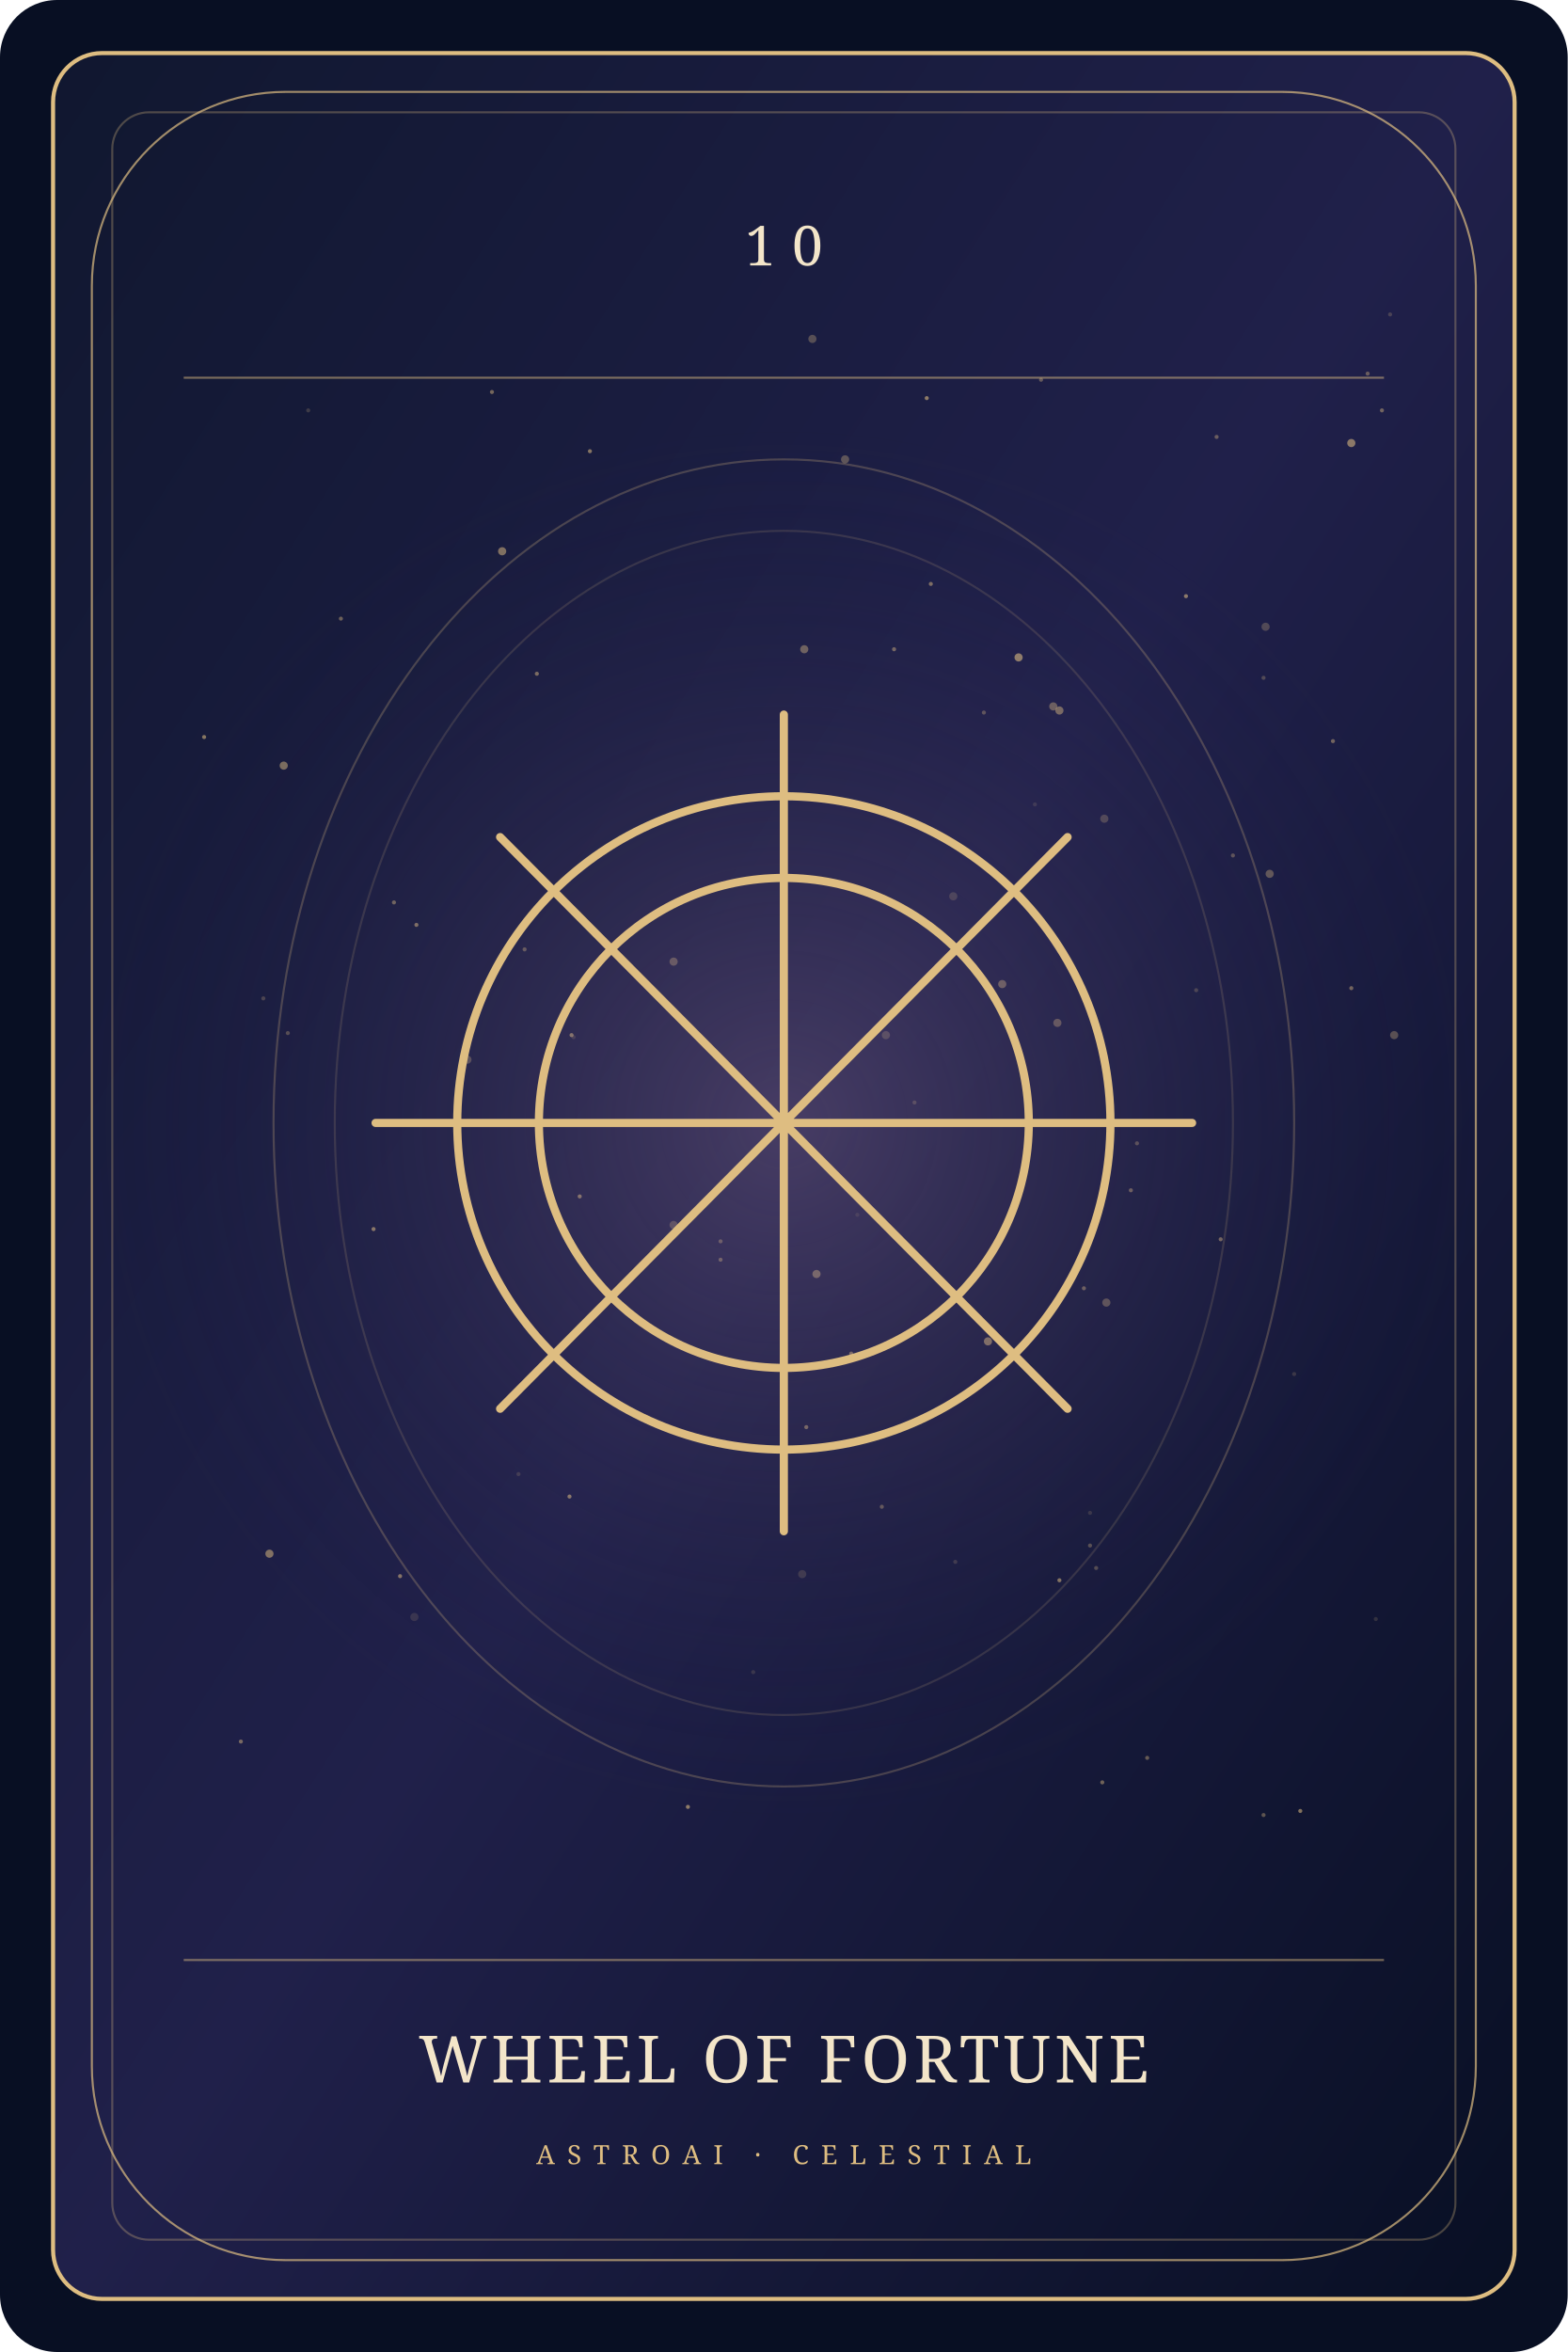
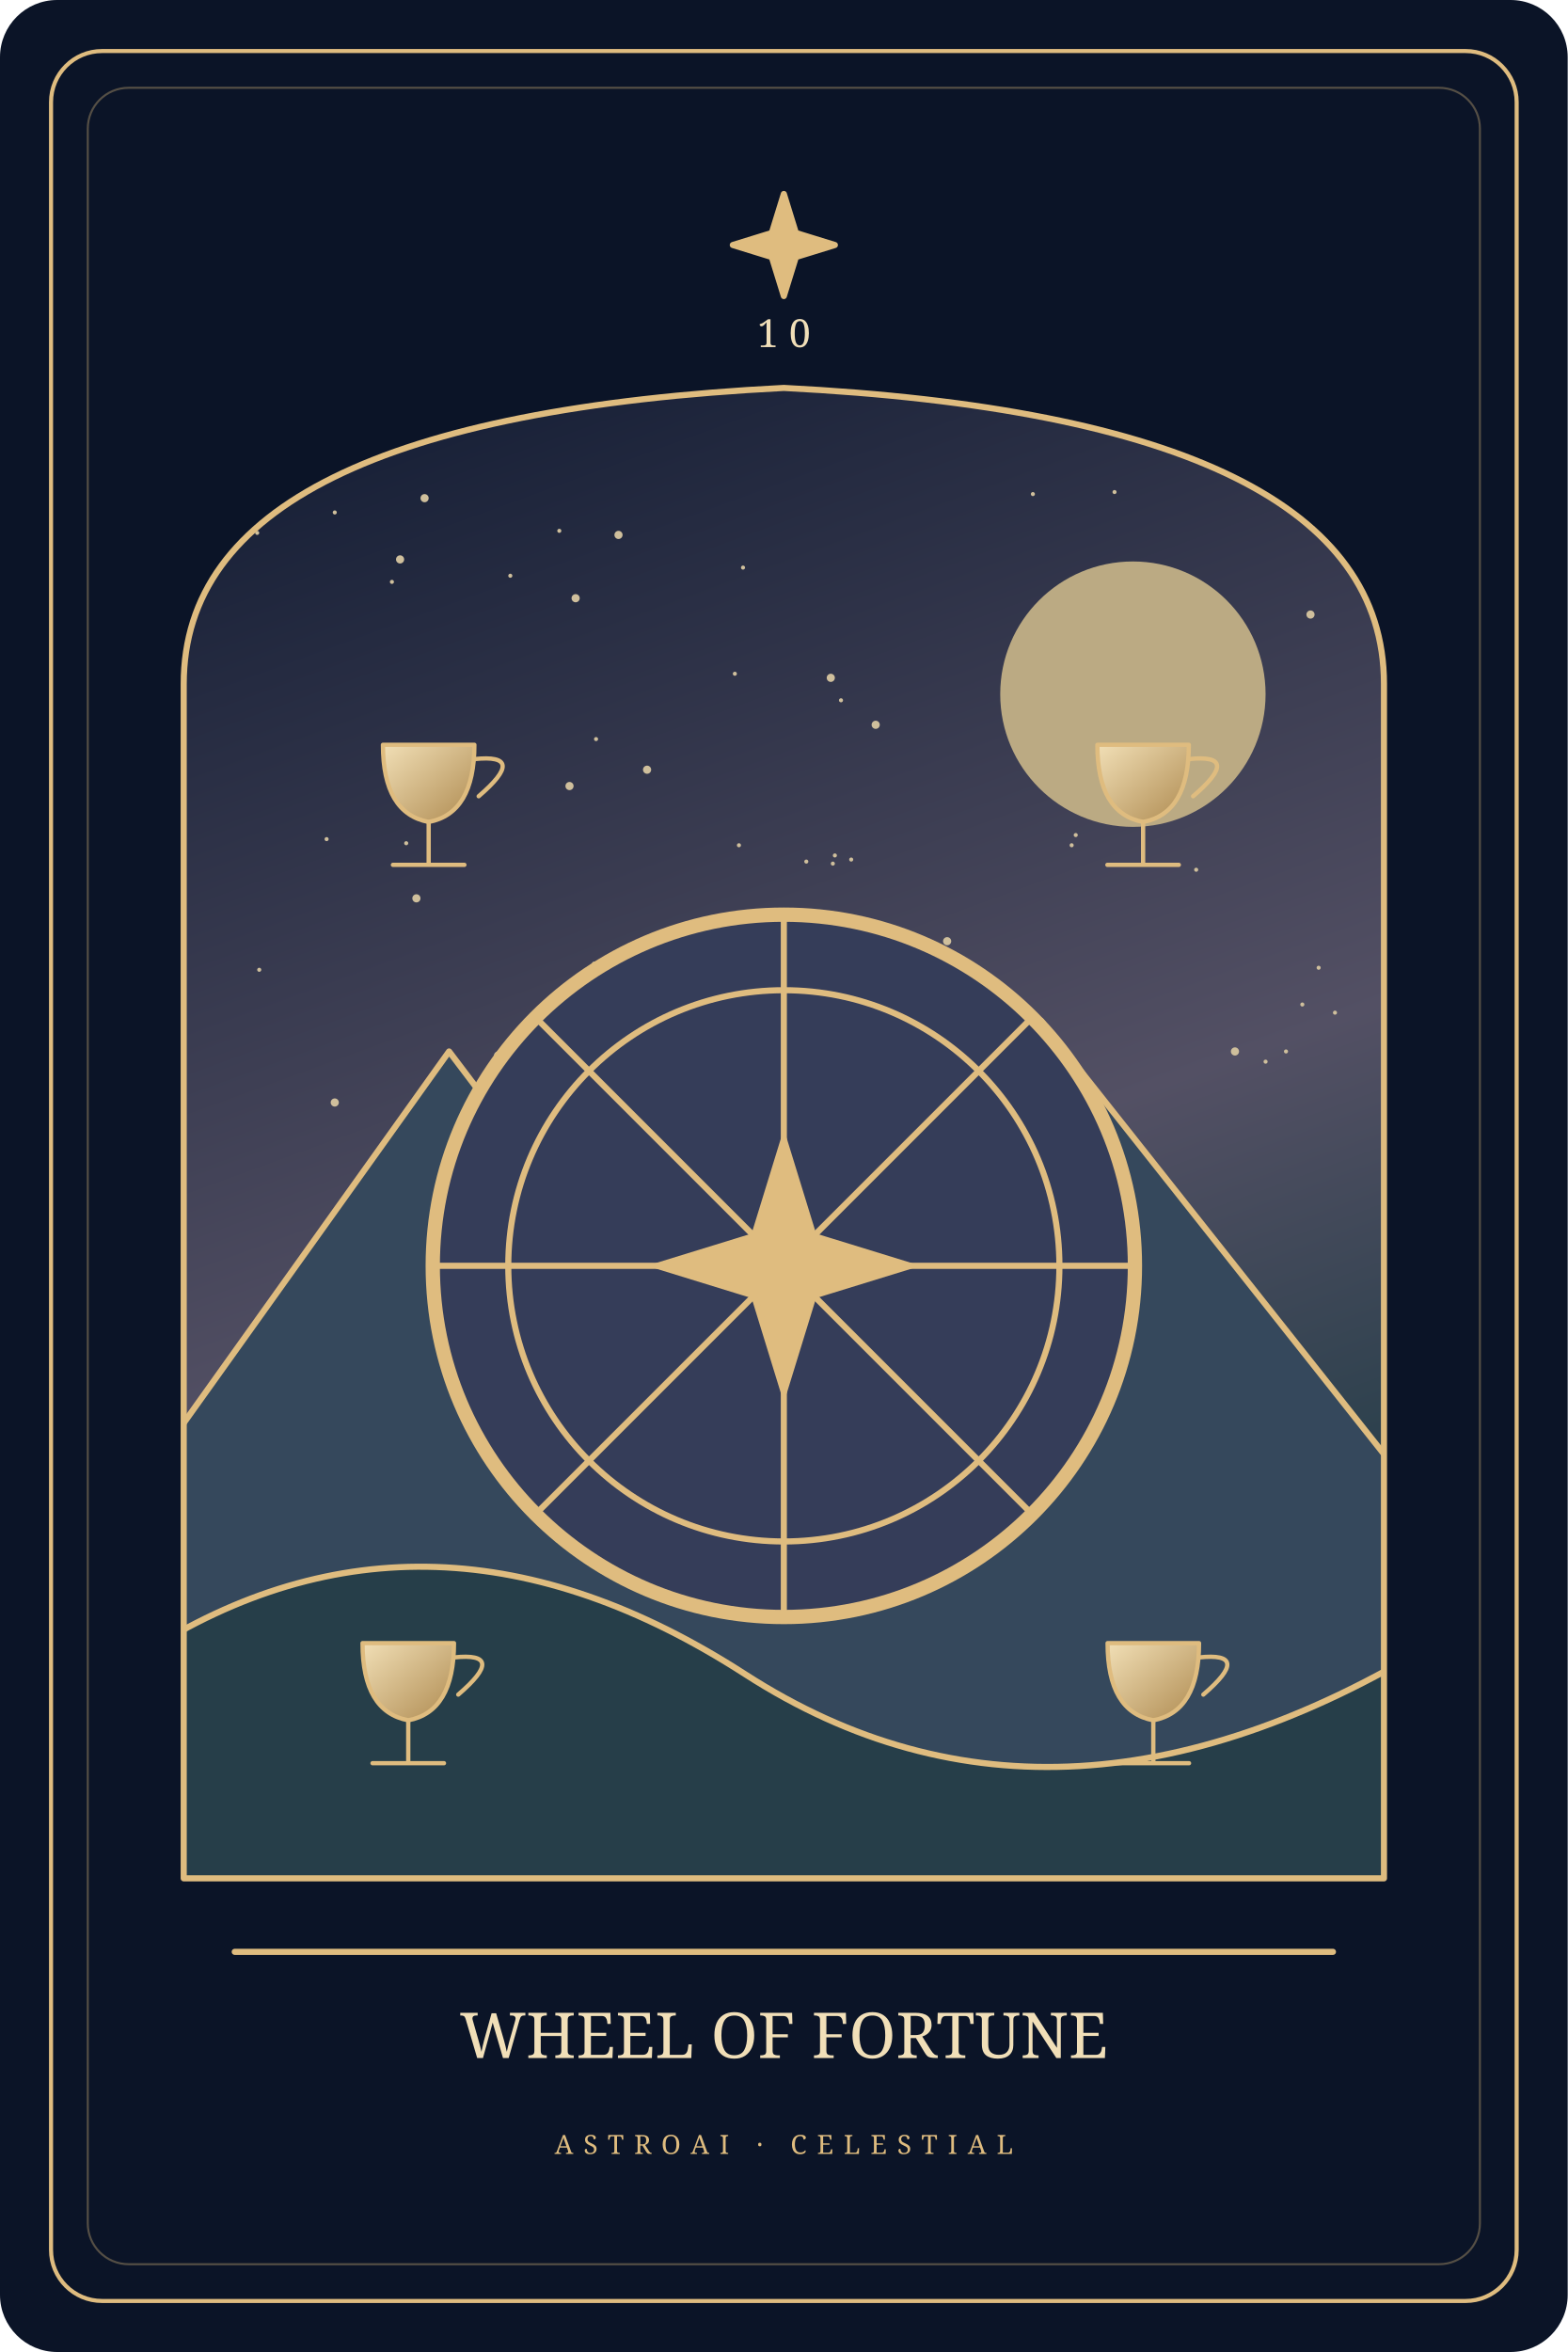
<svg xmlns="http://www.w3.org/2000/svg" width="768" height="1152" viewBox="0 0 768 1152" role="img" aria-label="Wheel of Fortune">
  <defs>
-     <linearGradient id="bg" x2="1" y2="1">
-       <stop stop-color="#10172f" />
-       <stop offset=".5" stop-color="#20204a" />
-       <stop offset="1" stop-color="#080f23" />
+     <linearGradient id="sky" x2=".3" y2="1">
+       <stop stop-color="#101a31" />
+       <stop offset=".65" stop-color="#535064" />
+       <stop offset="1" stop-color="#213c46" />
    </linearGradient>
-     <radialGradient id="halo">
-       <stop stop-color="#776084" stop-opacity=".45" />
-       <stop offset="1" stop-color="#20204a" stop-opacity="0" />
-     </radialGradient>
+     <linearGradient id="metal" x2="1" y2="1">
+       <stop stop-color="#f1dfb6" />
+       <stop offset="1" stop-color="#af8b51" />
+     </linearGradient>
+     <clipPath id="scene">
+       <path d="M90 920V335Q90 205 384 190Q678 205 678 335V920Z" />
+     </clipPath>
  </defs>
-   <rect width="768" height="1152" rx="28" fill="#080f23" />
-   <rect x="26" y="26" width="716" height="1100" rx="24" fill="url(#bg)" stroke="#debd81" stroke-width="2" />
-   <rect x="45" y="45" width="678" height="1062" rx="95" fill="none" stroke="#debd81" opacity=".7" />
-   <rect x="55" y="55" width="658" height="1042" rx="18" fill="none" stroke="#debd81" opacity=".3" />
-   <g fill="#debd81">
-     <circle cx="670" cy="183" r="1" opacity="0.39" />
-     <circle cx="100" cy="361" r="1" opacity="0.56" />
-     <circle cx="369" cy="819" r="1" opacity="0.17" />
-     <circle cx="586" cy="485" r="1" opacity="0.27" />
-     <circle cx="454" cy="195" r="1" opacity="0.58" />
-     <circle cx="448" cy="540" r="1" opacity="0.29" />
-     <circle cx="353" cy="617" r="1" opacity="0.49" />
-     <circle cx="456" cy="286" r="1" opacity="0.53" />
-     <circle cx="330" cy="600" r="2" opacity="0.34" />
-     <circle cx="681" cy="154" r="1" opacity="0.22" />
-     <circle cx="395" cy="699" r="1" opacity="0.54" />
-     <circle cx="330" cy="471" r="2" opacity="0.42" />
-     <circle cx="531" cy="631" r="1" opacity="0.48" />
-     <circle cx="417" cy="663" r="1" opacity="0.57" />
-     <circle cx="507" cy="394" r="1" opacity="0.17" />
-     <circle cx="393" cy="771" r="2" opacity="0.19" />
-     <circle cx="167" cy="303" r="1" opacity="0.43" />
-     <circle cx="468" cy="765" r="1" opacity="0.21" />
-     <circle cx="183" cy="602" r="1" opacity="0.64" />
-     <circle cx="280" cy="507" r="1" opacity="0.64" />
-     <circle cx="541" cy="401" r="2" opacity="0.29" />
-     <circle cx="619" cy="332" r="1" opacity="0.28" />
-     <circle cx="394" cy="318" r="2" opacity="0.47" />
-     <circle cx="263" cy="330" r="1" opacity="0.54" />
-     <circle cx="420" cy="595" r="1" opacity="0.15" />
-     <circle cx="129" cy="489" r="1" opacity="0.27" />
-     <circle cx="353" cy="608" r="1" opacity="0.44" />
-     <circle cx="484" cy="657" r="2" opacity="0.60" />
-     <circle cx="622" cy="428" r="2" opacity="0.39" />
-     <circle cx="596" cy="214" r="1" opacity="0.39" />
-     <circle cx="557" cy="560" r="1" opacity="0.36" />
-     <circle cx="683" cy="507" r="2" opacity="0.34" />
-     <circle cx="254" cy="722" r="1" opacity="0.20" />
-     <circle cx="510" cy="186" r="1" opacity="0.37" />
-     <circle cx="151" cy="201" r="1" opacity="0.20" />
-     <circle cx="196" cy="772" r="1" opacity="0.57" />
-     <circle cx="581" cy="292" r="1" opacity="0.58" />
-     <circle cx="598" cy="607" r="1" opacity="0.51" />
-     <circle cx="554" cy="583" r="1" opacity="0.47" />
-     <circle cx="620" cy="307" r="2" opacity="0.27" />
-     <circle cx="118" cy="853" r="1" opacity="0.47" />
-     <circle cx="674" cy="793" r="1" opacity="0.16" />
-     <circle cx="204" cy="453" r="1" opacity="0.58" />
-     <circle cx="337" cy="885" r="1" opacity="0.59" />
-     <circle cx="132" cy="761" r="2" opacity="0.53" />
-     <circle cx="193" cy="442" r="1" opacity="0.49" />
-     <circle cx="229" cy="519" r="2" opacity="0.35" />
-     <circle cx="281" cy="508" r="1" opacity="0.19" />
-     <circle cx="284" cy="586" r="1" opacity="0.64" />
-     <circle cx="400" cy="624" r="2" opacity="0.53" />
-     <circle cx="619" cy="889" r="1" opacity="0.37" />
-     <circle cx="653" cy="363" r="1" opacity="0.45" />
-     <circle cx="203" cy="792" r="2" opacity="0.15" />
-     <circle cx="519" cy="774" r="1" opacity="0.59" />
-     <circle cx="289" cy="221" r="1" opacity="0.55" />
-     <circle cx="141" cy="506" r="1" opacity="0.33" />
-     <circle cx="519" cy="348" r="2" opacity="0.52" />
-     <circle cx="562" cy="861" r="1" opacity="0.40" />
-     <circle cx="604" cy="419" r="1" opacity="0.37" />
-     <circle cx="434" cy="507" r="2" opacity="0.29" />
-     <circle cx="542" cy="638" r="2" opacity="0.39" />
-     <circle cx="637" cy="887" r="1" opacity="0.55" />
-     <circle cx="499" cy="322" r="2" opacity="0.65" />
-     <circle cx="662" cy="217" r="2" opacity="0.57" />
-     <circle cx="398" cy="166" r="2" opacity="0.31" />
-     <circle cx="414" cy="225" r="2" opacity="0.35" />
-     <circle cx="467" cy="439" r="2" opacity="0.24" />
-     <circle cx="257" cy="465" r="1" opacity="0.43" />
-     <circle cx="139" cy="375" r="2" opacity="0.52" />
-     <circle cx="516" cy="346" r="2" opacity="0.44" />
-     <circle cx="534" cy="757" r="1" opacity="0.35" />
-     <circle cx="432" cy="738" r="1" opacity="0.41" />
-     <circle cx="662" cy="484" r="1" opacity="0.48" />
-     <circle cx="677" cy="201" r="1" opacity="0.43" />
-     <circle cx="491" cy="482" r="2" opacity="0.47" />
-     <circle cx="246" cy="270" r="2" opacity="0.54" />
-     <circle cx="438" cy="318" r="1" opacity="0.51" />
-     <circle cx="634" cy="673" r="1" opacity="0.19" />
-     <circle cx="534" cy="741" r="1" opacity="0.18" />
-     <circle cx="540" cy="873" r="1" opacity="0.45" />
-     <circle cx="537" cy="768" r="1" opacity="0.33" />
-     <circle cx="518" cy="501" r="2" opacity="0.41" />
-     <circle cx="482" cy="349" r="1" opacity="0.37" />
-     <circle cx="241" cy="192" r="1" opacity="0.47" />
-     <circle cx="279" cy="733" r="1" opacity="0.64" />
+   <rect width="768" height="1152" rx="28" fill="#0b1427" />
+   <rect x="25" y="25" width="718" height="1102" rx="25" fill="none" stroke="#dfbc7f" stroke-width="2" />
+   <rect x="43" y="43" width="682" height="1066" rx="20" fill="none" stroke="#dfbc7f" stroke-opacity=".35" />
+   <g clip-path="url(#scene)">
+     <rect x="85" y="185" width="600" height="740" fill="url(#sky)" />
+     <circle cx="412" cy="343" r="1" fill="#cfbf9c" stroke="none" stroke-width="2" />
+     <circle cx="199" cy="413" r="1" fill="#cfbf9c" stroke="none" stroke-width="2" />
+     <circle cx="656" cy="257" r="1" fill="#cfbf9c" stroke="none" stroke-width="2" />
+     <circle cx="525" cy="361" r="2" fill="#cfbf9c" stroke="none" stroke-width="2" />
+     <circle cx="515" cy="526" r="1" fill="#cfbf9c" stroke="none" stroke-width="2" />
+     <circle cx="160" cy="411" r="1" fill="#cfbf9c" stroke="none" stroke-width="2" />
+     <circle cx="638" cy="492" r="1" fill="#cfbf9c" stroke="none" stroke-width="2" />
+     <circle cx="586" cy="426" r="1" fill="#cfbf9c" stroke="none" stroke-width="2" />
+     <circle cx="432" cy="463" r="1" fill="#cfbf9c" stroke="none" stroke-width="2" />
+     <circle cx="407" cy="332" r="2" fill="#cfbf9c" stroke="none" stroke-width="2" />
+     <circle cx="297" cy="498" r="1" fill="#cfbf9c" stroke="none" stroke-width="2" />
+     <circle cx="506" cy="242" r="1" fill="#cfbf9c" stroke="none" stroke-width="2" />
+     <circle cx="127" cy="475" r="1" fill="#cfbf9c" stroke="none" stroke-width="2" />
+     <circle cx="317" cy="377" r="2" fill="#cfbf9c" stroke="none" stroke-width="2" />
+     <circle cx="126" cy="261" r="1" fill="#cfbf9c" stroke="none" stroke-width="2" />
+     <circle cx="360" cy="330" r="1" fill="#cfbf9c" stroke="none" stroke-width="2" />
+     <circle cx="530" cy="394" r="2" fill="#cfbf9c" stroke="none" stroke-width="2" />
+     <circle cx="292" cy="362" r="1" fill="#cfbf9c" stroke="none" stroke-width="2" />
+     <circle cx="244" cy="517" r="2" fill="#cfbf9c" stroke="none" stroke-width="2" />
+     <circle cx="164" cy="540" r="2" fill="#cfbf9c" stroke="none" stroke-width="2" />
+     <circle cx="654" cy="496" r="1" fill="#cfbf9c" stroke="none" stroke-width="2" />
+     <circle cx="408" cy="423" r="1" fill="#cfbf9c" stroke="none" stroke-width="2" />
+     <circle cx="106" cy="248" r="2" fill="#cfbf9c" stroke="none" stroke-width="2" />
+     <circle cx="164" cy="251" r="1" fill="#cfbf9c" stroke="none" stroke-width="2" />
+     <circle cx="630" cy="515" r="1" fill="#cfbf9c" stroke="none" stroke-width="2" />
+     <circle cx="250" cy="282" r="1" fill="#cfbf9c" stroke="none" stroke-width="2" />
+     <circle cx="362" cy="414" r="1" fill="#cfbf9c" stroke="none" stroke-width="2" />
+     <circle cx="318" cy="544" r="2" fill="#cfbf9c" stroke="none" stroke-width="2" />
+     <circle cx="208" cy="244" r="2" fill="#cfbf9c" stroke="none" stroke-width="2" />
+     <circle cx="196" cy="274" r="2" fill="#cfbf9c" stroke="none" stroke-width="2" />
+     <circle cx="364" cy="278" r="1" fill="#cfbf9c" stroke="none" stroke-width="2" />
+     <circle cx="279" cy="385" r="2" fill="#cfbf9c" stroke="none" stroke-width="2" />
+     <circle cx="464" cy="461" r="2" fill="#cfbf9c" stroke="none" stroke-width="2" />
+     <circle cx="546" cy="241" r="1" fill="#cfbf9c" stroke="none" stroke-width="2" />
+     <circle cx="620" cy="520" r="1" fill="#cfbf9c" stroke="none" stroke-width="2" />
+     <circle cx="578" cy="321" r="1" fill="#cfbf9c" stroke="none" stroke-width="2" />
+     <circle cx="642" cy="301" r="2" fill="#cfbf9c" stroke="none" stroke-width="2" />
+     <circle cx="429" cy="355" r="2" fill="#cfbf9c" stroke="none" stroke-width="2" />
+     <circle cx="395" cy="422" r="1" fill="#cfbf9c" stroke="none" stroke-width="2" />
+     <circle cx="282" cy="293" r="2" fill="#cfbf9c" stroke="none" stroke-width="2" />
+     <circle cx="303" cy="262" r="2" fill="#cfbf9c" stroke="none" stroke-width="2" />
+     <circle cx="417" cy="421" r="1" fill="#cfbf9c" stroke="none" stroke-width="2" />
+     <circle cx="525" cy="414" r="1" fill="#cfbf9c" stroke="none" stroke-width="2" />
+     <circle cx="646" cy="474" r="1" fill="#cfbf9c" stroke="none" stroke-width="2" />
+     <circle cx="204" cy="440" r="2" fill="#cfbf9c" stroke="none" stroke-width="2" />
+     <circle cx="527" cy="409" r="1" fill="#cfbf9c" stroke="none" stroke-width="2" />
+     <circle cx="539" cy="307" r="1" fill="#cfbf9c" stroke="none" stroke-width="2" />
+     <circle cx="259" cy="504" r="1" fill="#cfbf9c" stroke="none" stroke-width="2" />
+     <circle cx="192" cy="285" r="1" fill="#cfbf9c" stroke="none" stroke-width="2" />
+     <circle cx="274" cy="260" r="1" fill="#cfbf9c" stroke="none" stroke-width="2" />
+     <circle cx="605" cy="515" r="2" fill="#cfbf9c" stroke="none" stroke-width="2" />
+     <circle cx="291" cy="472" r="1" fill="#cfbf9c" stroke="none" stroke-width="2" />
+     <circle cx="266" cy="507" r="1" fill="#cfbf9c" stroke="none" stroke-width="2" />
+     <circle cx="409" cy="419" r="1" fill="#cfbf9c" stroke="none" stroke-width="2" />
+     <circle cx="555" cy="340" r="65" fill="#bbaa83" stroke="none" stroke-width="2" />
+     <path d="M70 725L220 515L360 700L510 500L700 740V930H70Z" fill="#35485c" stroke="#dfbc7f" stroke-width="3" stroke-linecap="round" stroke-linejoin="round" />
+     <path d="M70 810Q210 720 365 820T710 800V950H70Z" fill="#263e49" stroke="#dfbc7f" stroke-width="3" stroke-linecap="round" stroke-linejoin="round" />
+     <circle cx="384" cy="620" r="172" fill="#353d59" stroke="#dfbc7f" stroke-width="7" />
+     <circle cx="384" cy="620" r="135" fill="none" stroke="#dfbc7f" stroke-width="3" />
+     <path d="M384 620L554.0 620.0" fill="none" stroke="#dfbc7f" stroke-width="3" stroke-linecap="round" stroke-linejoin="round" />
+     <path d="M384 620L504.208 740.208" fill="none" stroke="#dfbc7f" stroke-width="3" stroke-linecap="round" stroke-linejoin="round" />
+     <path d="M384 620L384.0 790.0" fill="none" stroke="#dfbc7f" stroke-width="3" stroke-linecap="round" stroke-linejoin="round" />
+     <path d="M384 620L263.792 740.208" fill="none" stroke="#dfbc7f" stroke-width="3" stroke-linecap="round" stroke-linejoin="round" />
+     <path d="M384 620L214.0 620.0" fill="none" stroke="#dfbc7f" stroke-width="3" stroke-linecap="round" stroke-linejoin="round" />
+     <path d="M384 620L263.792 499.792" fill="none" stroke="#dfbc7f" stroke-width="3" stroke-linecap="round" stroke-linejoin="round" />
+     <path d="M384 620L384 450.0" fill="none" stroke="#dfbc7f" stroke-width="3" stroke-linecap="round" stroke-linejoin="round" />
+     <path d="M384 620L504.208 499.792" fill="none" stroke="#dfbc7f" stroke-width="3" stroke-linecap="round" stroke-linejoin="round" />
+     <path d="M384.0,558.0 398.6,605.4 446.0,620.0 398.6,634.6 384.0,682.0 369.4,634.6 322.0,620.0 369.4,605.4Z" fill="#dfbc7f" stroke="#dfbc7f" stroke-width="3" stroke-linecap="round" stroke-linejoin="round" />
+     <g transform="translate(210 390) scale(0.7)">
+       <path d="M-32 -36H32Q32 12 0 18Q-32 12 -32 -36Z" fill="url(#metal)" stroke="#dfbc7f" stroke-width="3" stroke-linecap="round" stroke-linejoin="round" />
+       <path d="M32 -26Q70 -30 35 0M0 18V48M-25 48H25" fill="none" stroke="#dfbc7f" stroke-width="3" stroke-linecap="round" stroke-linejoin="round" />
+     </g>
+     <g transform="translate(560 390) scale(0.7)">
+       <path d="M-32 -36H32Q32 12 0 18Q-32 12 -32 -36Z" fill="url(#metal)" stroke="#dfbc7f" stroke-width="3" stroke-linecap="round" stroke-linejoin="round" />
+       <path d="M32 -26Q70 -30 35 0M0 18V48M-25 48H25" fill="none" stroke="#dfbc7f" stroke-width="3" stroke-linecap="round" stroke-linejoin="round" />
+     </g>
+     <g transform="translate(200 830) scale(0.7)">
+       <path d="M-32 -36H32Q32 12 0 18Q-32 12 -32 -36Z" fill="url(#metal)" stroke="#dfbc7f" stroke-width="3" stroke-linecap="round" stroke-linejoin="round" />
+       <path d="M32 -26Q70 -30 35 0M0 18V48M-25 48H25" fill="none" stroke="#dfbc7f" stroke-width="3" stroke-linecap="round" stroke-linejoin="round" />
+     </g>
+     <g transform="translate(565 830) scale(0.7)">
+       <path d="M-32 -36H32Q32 12 0 18Q-32 12 -32 -36Z" fill="url(#metal)" stroke="#dfbc7f" stroke-width="3" stroke-linecap="round" stroke-linejoin="round" />
+       <path d="M32 -26Q70 -30 35 0M0 18V48M-25 48H25" fill="none" stroke="#dfbc7f" stroke-width="3" stroke-linecap="round" stroke-linejoin="round" />
+     </g>
  </g>
-   <circle cx="384" cy="550" r="340" fill="url(#halo)" />
-   <g fill="none" stroke="#debd81">
-     <ellipse cx="384" cy="550" rx="250" ry="325" opacity=".25" />
-     <ellipse cx="384" cy="550" rx="220" ry="290" opacity=".15" />
-     <path d="M90 960H678M90 185H678" opacity=".5" />
-   </g>
-   <g fill="none" stroke="#debd81" stroke-width="4" stroke-linecap="round" stroke-linejoin="round">
-     <circle cx="384" cy="550" r="160" />
-     <circle cx="384" cy="550" r="120" />
-     <path d="M384 350V750M184 550H584M245 410L523 690M245 690L523 410" />
-   </g>
-   <g fill="#f3e5c9" text-anchor="middle" font-family="Georgia,serif">
-     <text x="384" y="130" font-size="27" letter-spacing="8">10</text>
-     <text x="384" y="1020" font-size="32" letter-spacing="2">WHEEL OF FORTUNE</text>
-     <text x="384" y="1060" font-size="13" letter-spacing="6" fill="#debd81">ASTROAI · CELESTIAL</text>
+   <path d="M90 920V335Q90 205 384 190Q678 205 678 335V920Z" fill="none" stroke="#dfbc7f" stroke-width="3" stroke-linecap="round" stroke-linejoin="round" />
+   <path d="M384.0,95.0 389.9,114.1 409.0,120.0 389.9,125.9 384.0,145.0 378.1,125.9 359.0,120.0 378.1,114.1Z" fill="#dfbc7f" stroke="#dfbc7f" stroke-width="3" stroke-linecap="round" stroke-linejoin="round" />
+   <path d="M115 956L653 956" fill="none" stroke="#dfbc7f" stroke-width="3" stroke-linecap="round" stroke-linejoin="round" />
+   <g text-anchor="middle" fill="#f1dfb8" font-family="Georgia,serif">
+     <text x="384" y="170" font-size="19" letter-spacing="5">10</text>
+     <text x="384" y="1008" font-size="31">WHEEL OF FORTUNE</text>
+     <text x="384" y="1055" font-size="13" letter-spacing="5" fill="#dfbc7f">ASTROAI · CELESTIAL</text>
  </g>
</svg>
